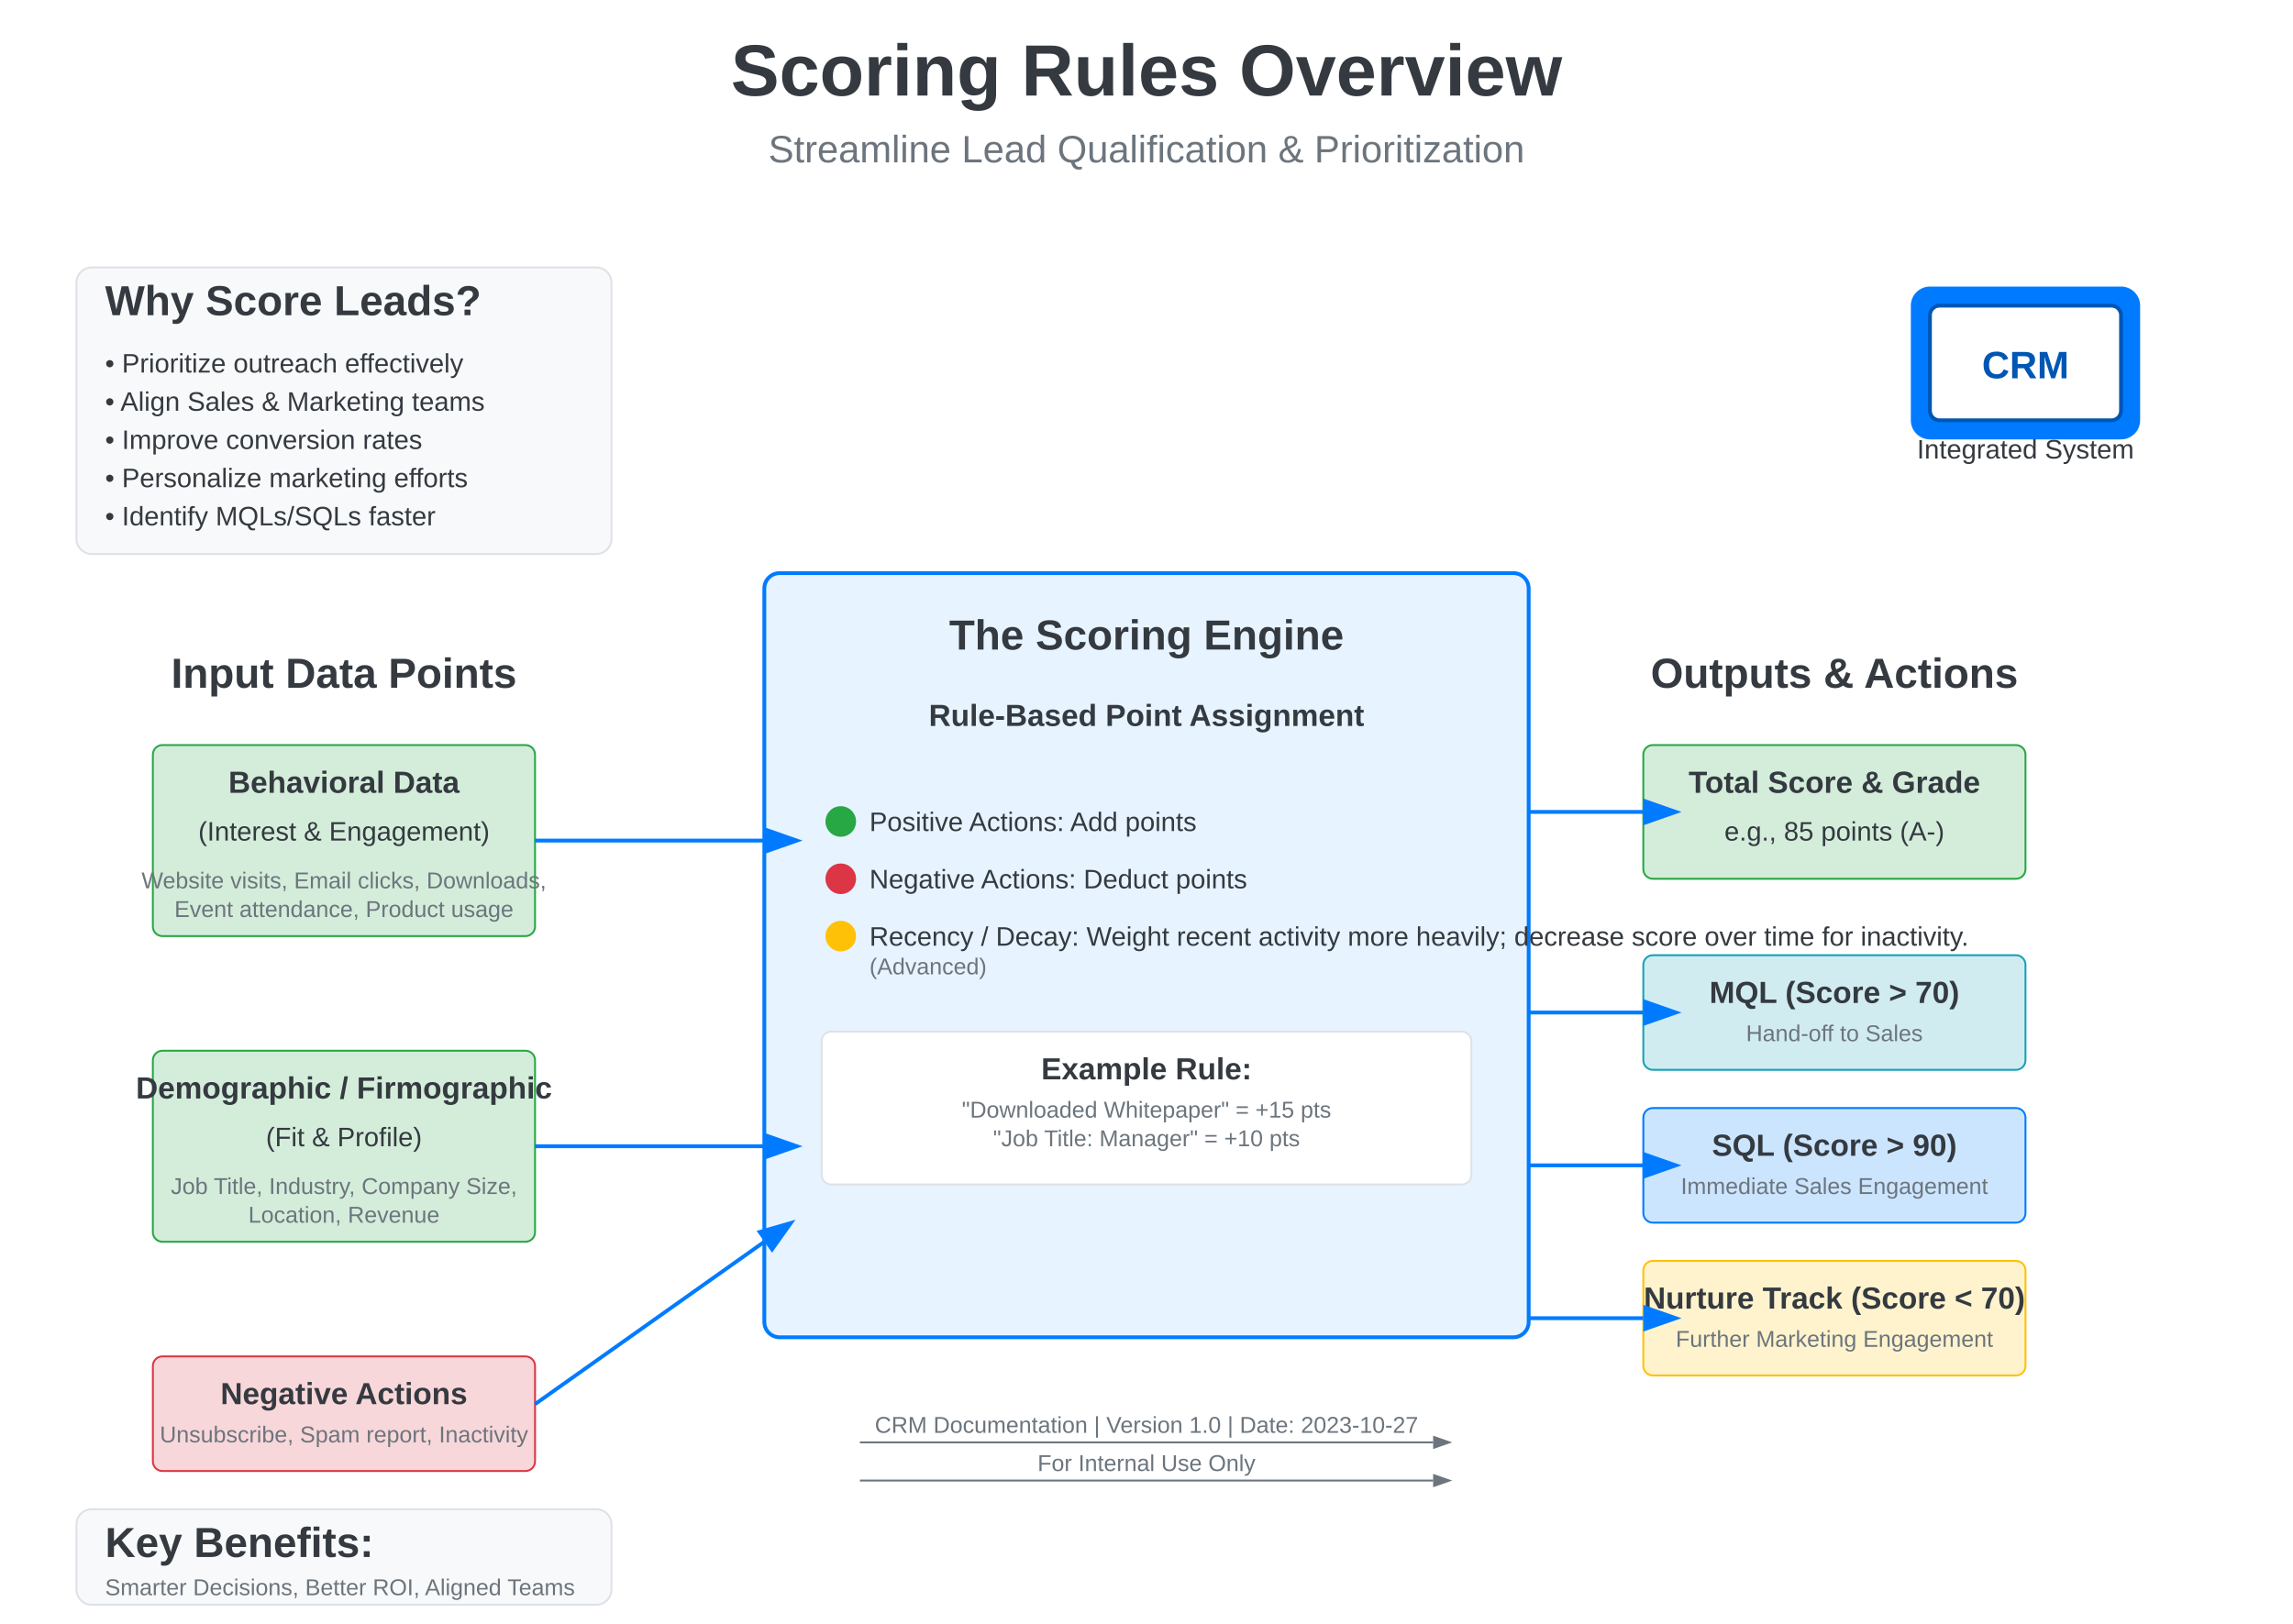
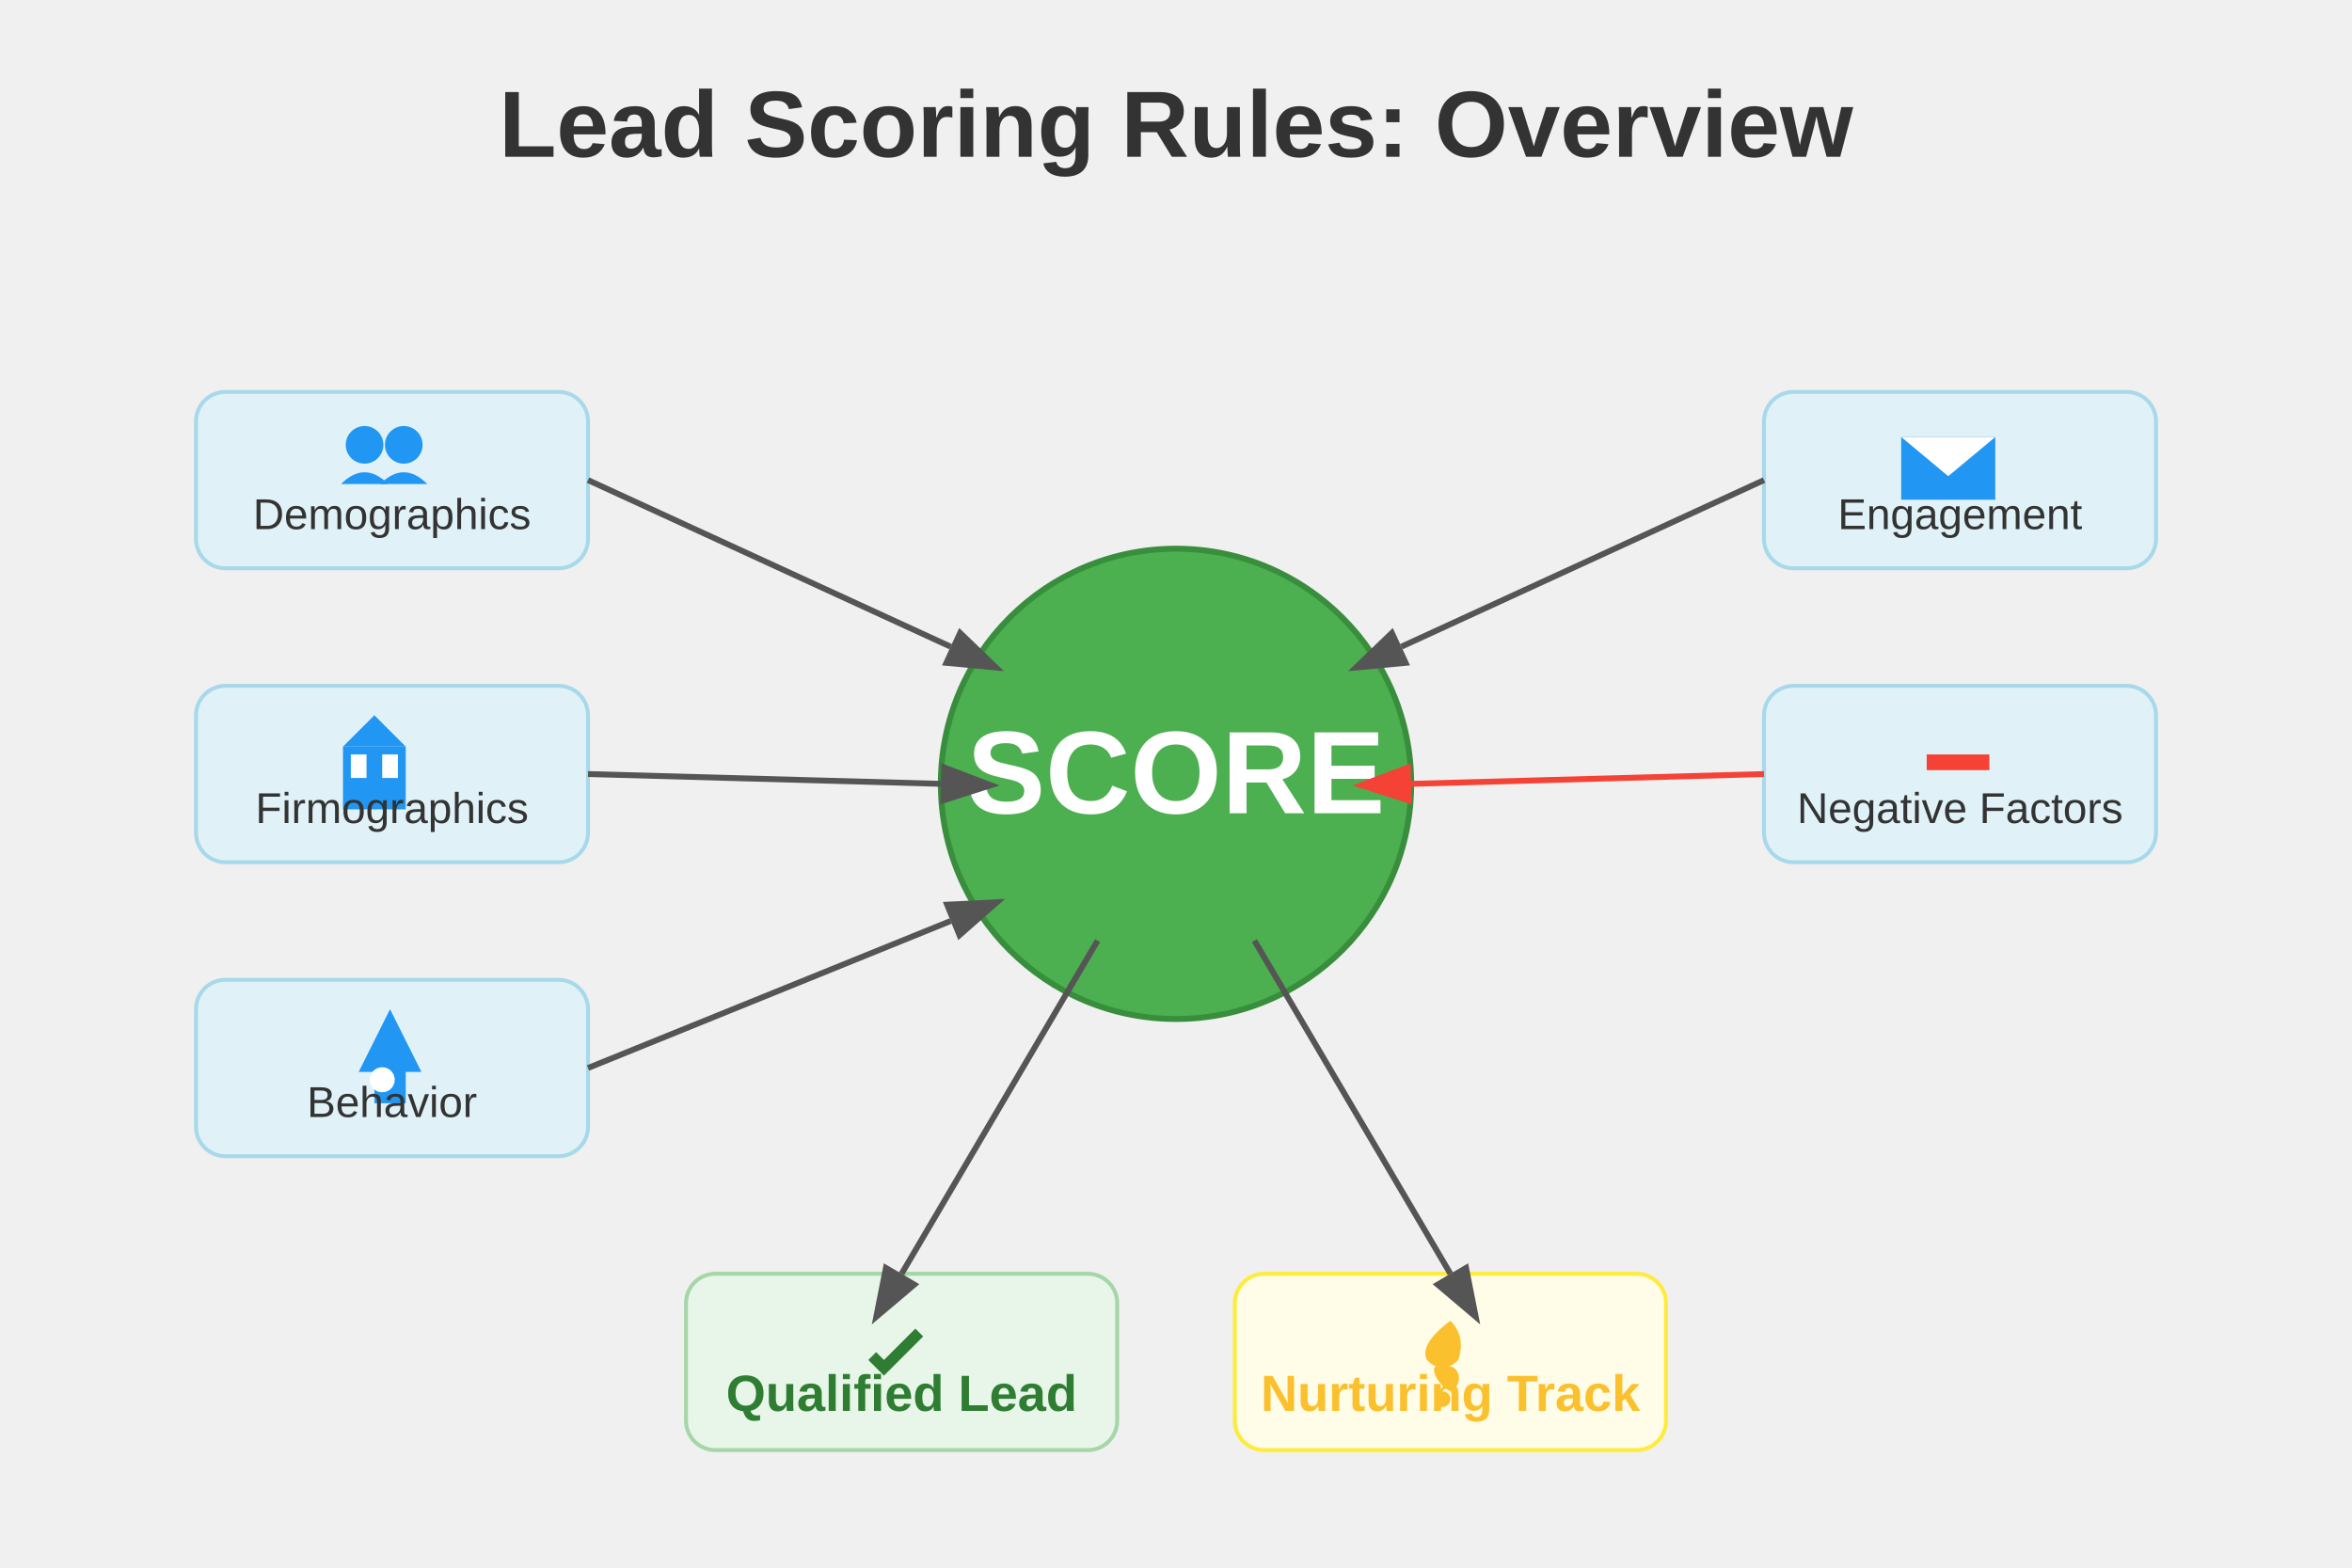
- <svg xmlns="http://www.w3.org/2000/svg" width="1200" height="850" viewBox="0 0 1200 850" font-family="Arial, sans-serif">
+ <svg xmlns="http://www.w3.org/2000/svg" width="1200" height="800" viewBox="0 0 1200 800" font-family="Arial, sans-serif">
  <defs>
+     <style>
+       .title { font-size: 48px; font-weight: bold; fill: #333; text-anchor: middle; }
+       .box { fill: #E0F2F7; stroke: #A7D9EB; stroke-width: 2; rx: 15; ry: 15; }
+       .text-label { font-size: 22px; fill: #333; text-anchor: middle; }
+       .score-circle { fill: #4CAF50; stroke: #388E3C; stroke-width: 3; }
+       .score-text { font-size: 60px; font-weight: bold; fill: #FFF; text-anchor: middle; }
+       .arrow { stroke: #555; stroke-width: 3; fill: none; marker-end: url(#arrowhead); }
+       .arrow-neg { stroke: #F44336; stroke-width: 3; fill: none; marker-end: url(#arrowhead-neg); }
+       .output-box { fill: #E8F5E9; stroke: #A5D6A7; stroke-width: 2; rx: 15; ry: 15; }
+       .output-text { font-size: 26px; font-weight: bold; fill: #2E7D32; text-anchor: middle; }
+       .nurture-box { fill: #FFFDE7; stroke: #FFEB3B; stroke-width: 2; rx: 15; ry: 15; }
+       .nurture-text { font-size: 26px; font-weight: bold; fill: #FBC02D; text-anchor: middle; }
+       .icon-fill { fill: #2196F3; } /* For input icons */
+       .icon-neg { fill: #F44336; } /* For negative icon */
+       .icon-output { fill: #2E7D32; } /* For qualified icon */
+       .icon-nurture { fill: #FBC02D; } /* For nurture icon */
+     </style>
    <marker id="arrowhead" markerWidth="10" markerHeight="7" refX="0" refY="3.5" orient="auto">
-       <polygon points="0 0, 10 3.5, 0 7" fill="#007bff" />
+       <polygon points="0 0, 10 3.5, 0 7" fill="#555" />
    </marker>
-     <marker id="lightArrowhead" markerWidth="10" markerHeight="7" refX="0" refY="3.5" orient="auto">
-       <polygon points="0 0, 10 3.5, 0 7" fill="#6c757d" />
+     <marker id="arrowhead-neg" markerWidth="10" markerHeight="7" refX="0" refY="3.5" orient="auto">
+       <polygon points="0 0, 10 3.5, 0 7" fill="#F44336" />
    </marker>
-     <style>
-       .title { font-size: 38px; font-weight: bold; fill: #343a40; text-anchor: middle; }
-       .subtitle { font-size: 20px; fill: #6c757d; text-anchor: middle; }
-       .section-header { font-size: 22px; font-weight: bold; fill: #343a40; }
-       .box-label { font-size: 16px; font-weight: bold; fill: #343a40; }
-       .description { font-size: 14px; fill: #343a40; }
-       .small-text { font-size: 12px; fill: #6c757d; }
-       .bg-box { fill: #f8f9fa; stroke: #dee2e6; stroke-width: 1; rx: 8; ry: 8; }
-       .primary-box { fill: #e7f3ff; stroke: #007bff; stroke-width: 2; rx: 8; ry: 8; }
-       .accent-box { fill: #d4edda; stroke: #28a745; stroke-width: 1; rx: 5; ry: 5; }
-       .line-arrow { stroke: #007bff; stroke-width: 2; fill: none; marker-end: url(#arrowhead); }
-       .line-secondary { stroke: #6c757d; stroke-width: 1; fill: none; marker-end: url(#lightArrowhead); }
-       .crm-icon-base { fill: #007bff; }
-       .crm-icon-detail { fill: #ffffff; }
-     </style>
  </defs>
-   <rect x="0" y="0" width="1200" height="850" fill="#ffffff" />
-   <text x="600" y="50" class="title">Scoring Rules Overview</text>
-   <text x="600" y="85" class="subtitle">Streamline Lead Qualification &amp; Prioritization</text>
-   <rect x="40" y="140" width="280" height="150" class="bg-box" />
-   <text x="55" y="165" class="section-header">Why Score Leads?</text>
-   <text x="55" y="195" class="description">• Prioritize outreach effectively</text>
-   <text x="55" y="215" class="description">• Align Sales &amp; Marketing teams</text>
-   <text x="55" y="235" class="description">• Improve conversion rates</text>
-   <text x="55" y="255" class="description">• Personalize marketing efforts</text>
-   <text x="55" y="275" class="description">• Identify MQLs/SQLs faster</text>
-   <g transform="translate(1000, 150)">
-     <rect x="0" y="0" width="120" height="80" rx="10" ry="10" class="crm-icon-base" />
-     <rect x="10" y="10" width="100" height="60" rx="5" ry="5" fill="#ffffff" stroke="#0056b3" stroke-width="2" />
-     <text x="60" y="48" font-size="20" font-weight="bold" fill="#0056b3" text-anchor="middle">CRM</text>
+   <text x="600" y="80" class="title">Lead Scoring Rules: Overview</text>
+   <circle cx="600" cy="400" r="120" class="score-circle" />
+   <text x="600" y="415" class="score-text">SCORE</text>
+   <g transform="translate(100, 200)">
+     <rect x="0" y="0" width="200" height="90" class="box" />
+     <g transform="translate(70, 15) scale(0.8)">
+       <circle cx="20" cy="15" r="12" class="icon-fill" />
+       <path d="M5 40 Q 20 25 35 40 H 5 Z" class="icon-fill" />
+       <circle cx="45" cy="15" r="12" class="icon-fill" />
+       <path d="M30 40 Q 45 25 60 40 H 30 Z" class="icon-fill" />
+     </g>
+     <text x="100" y="70" class="text-label">Demographics</text>
  </g>
-   <text x="1060" y="240" class="description" text-anchor="middle">Integrated System</text>
-   <g>
-     <text x="180" y="360" class="section-header" text-anchor="middle">Input Data Points</text>
-     <rect x="80" y="390" width="200" height="100" class="accent-box" />
-     <text x="180" y="415" class="box-label" text-anchor="middle">Behavioral Data</text>
-     <text x="180" y="440" class="description" text-anchor="middle">(Interest &amp; Engagement)</text>
-     <text x="180" y="465" class="small-text" text-anchor="middle">Website visits, Email clicks, Downloads,</text>
-     <text x="180" y="480" class="small-text" text-anchor="middle">Event attendance, Product usage</text>
-     <rect x="80" y="550" width="200" height="100" class="accent-box" />
-     <text x="180" y="575" class="box-label" text-anchor="middle">Demographic / Firmographic</text>
-     <text x="180" y="600" class="description" text-anchor="middle">(Fit &amp; Profile)</text>
-     <text x="180" y="625" class="small-text" text-anchor="middle">Job Title, Industry, Company Size,</text>
-     <text x="180" y="640" class="small-text" text-anchor="middle">Location, Revenue</text>
-     <rect x="80" y="710" width="200" height="60" fill="#f8d7da" stroke="#dc3545" stroke-width="1" rx="5" ry="5" />
-     <text x="180" y="735" class="box-label" text-anchor="middle" fill="#dc3545">Negative Actions</text>
-     <text x="180" y="755" class="small-text" text-anchor="middle">Unsubscribe, Spam report, Inactivity</text>
+   <line x1="300" y1="245" x2="485" y2="330" class="arrow" />
+   <g transform="translate(100, 350)">
+     <rect x="0" y="0" width="200" height="90" class="box" />
+     <g transform="translate(75, 15) scale(0.8)">
+       <rect x="0" y="20" width="40" height="40" class="icon-fill" />
+       <polygon points="0,20 20,0 40,20" class="icon-fill" />
+       <rect x="5" y="25" width="10" height="15" fill="#FFF" />
+       <rect x="25" y="25" width="10" height="15" fill="#FFF" />
+     </g>
+     <text x="100" y="70" class="text-label">Firmographics</text>
  </g>
-   <rect x="400" y="300" width="400" height="400" class="primary-box" />
-   <text x="600" y="340" class="section-header" text-anchor="middle">The Scoring Engine</text>
-   <text x="600" y="380" class="box-label" text-anchor="middle">Rule-Based Point Assignment</text>
-   <g transform="translate(430, 420)">
-     <circle cx="10" cy="10" r="8" fill="#28a745" />
-     <text x="25" y="15" class="description" fill="#343a40">Positive Actions: Add points</text>
-     <circle cx="10" cy="40" r="8" fill="#dc3545" />
-     <text x="25" y="45" class="description" fill="#343a40">Negative Actions: Deduct points</text>
-     <circle cx="10" cy="70" r="8" fill="#ffc107" />
-     <text x="25" y="75" class="description" fill="#343a40">Recency / Decay: Weight recent activity more heavily; decrease score over time for inactivity.</text>
-     <text x="25" y="90" class="small-text" fill="#6c757d">(Advanced)</text>
-     <rect x="0" y="120" width="340" height="80" rx="5" ry="5" fill="#ffffff" stroke="#dee2e6" />
-     <text x="170" y="145" class="box-label" text-anchor="middle">Example Rule:</text>
-     <text x="170" y="165" class="small-text" text-anchor="middle">"Downloaded Whitepaper" = +15 pts</text>
-     <text x="170" y="180" class="small-text" text-anchor="middle">"Job Title: Manager" = +10 pts</text>
+   <line x1="300" y1="395" x2="480" y2="400" class="arrow" />
+   <g transform="translate(100, 500)">
+     <rect x="0" y="0" width="200" height="90" class="box" />
+     <g transform="translate(75, 15) scale(0.8)">
+       <path d="M30 0 L 10 40 L 20 40 L 20 60 L 40 60 L 40 40 L 50 40 Z" class="icon-fill" />
+       <circle cx="25" cy="45" r="8" fill="#FFF" />
+     </g>
+     <text x="100" y="70" class="text-label">Behavior</text>
  </g>
-   <g>
-     <text x="960" y="360" class="section-header" text-anchor="middle">Outputs &amp; Actions</text>
-     <rect x="860" y="390" width="200" height="70" class="accent-box" />
-     <text x="960" y="415" class="box-label" text-anchor="middle">Total Score &amp; Grade</text>
-     <text x="960" y="440" class="description" text-anchor="middle">e.g., 85 points (A-)</text>
-     <rect x="860" y="500" width="200" height="60" fill="#d1ecf1" stroke="#17a2b8" stroke-width="1" rx="5" ry="5" />
-     <text x="960" y="525" class="box-label" text-anchor="middle" fill="#17a2b8">MQL (Score &gt; 70)</text>
-     <text x="960" y="545" class="small-text" text-anchor="middle">Hand-off to Sales</text>
-     <rect x="860" y="580" width="200" height="60" fill="#cce5ff" stroke="#007bff" stroke-width="1" rx="5" ry="5" />
-     <text x="960" y="605" class="box-label" text-anchor="middle" fill="#007bff">SQL (Score &gt; 90)</text>
-     <text x="960" y="625" class="small-text" text-anchor="middle">Immediate Sales Engagement</text>
-     <rect x="860" y="660" width="200" height="60" fill="#fff3cd" stroke="#ffc107" stroke-width="1" rx="5" ry="5" />
-     <text x="960" y="685" class="box-label" text-anchor="middle" fill="#ffc107">Nurture Track (Score &lt; 70)</text>
-     <text x="960" y="705" class="small-text" text-anchor="middle">Further Marketing Engagement</text>
+   <line x1="300" y1="545" x2="485" y2="470" class="arrow" />
+   <g transform="translate(900, 200)">
+     <rect x="0" y="0" width="200" height="90" class="box" />
+     <g transform="translate(70, 15) scale(0.8)">
+       <rect x="0" y="10" width="60" height="40" class="icon-fill" />
+       <polygon points="0,10 30,35 60,10" fill="#FFF" />
+     </g>
+     <text x="100" y="70" class="text-label">Engagement</text>
  </g>
-   <line x1="280" y1="440" x2="400" y2="440" class="line-arrow" />
-   <line x1="280" y1="600" x2="400" y2="600" class="line-arrow" />
-   <line x1="280" y1="735" x2="400" y2="650" class="line-arrow" />
-   <line x1="800" y1="425" x2="860" y2="425" class="line-arrow" />
-   <line x1="800" y1="530" x2="860" y2="530" class="line-arrow" />
-   <line x1="800" y1="610" x2="860" y2="610" class="line-arrow" />
-   <line x1="800" y1="690" x2="860" y2="690" class="line-arrow" />
-   <rect x="40" y="790" width="280" height="50" class="bg-box" />
-   <text x="55" y="815" class="section-header">Key Benefits:</text>
-   <text x="55" y="835" class="small-text">Smarter Decisions, Better ROI, Aligned Teams</text>
-   <text x="600" y="750" class="small-text" text-anchor="middle">CRM Documentation | Version 1.0 | Date: 2023-10-27</text>
-   <text x="600" y="770" class="small-text" text-anchor="middle">For Internal Use Only</text>
-   <line x1="450" y1="755" x2="750" y2="755" class="line-secondary" />
-   <line x1="450" y1="775" x2="750" y2="775" class="line-secondary" />
+   <line x1="900" y1="245" x2="715" y2="330" class="arrow" />
+   <g transform="translate(900, 350)">
+     <rect x="0" y="0" width="200" height="90" class="box" />
+     <g transform="translate(75, 15) scale(0.8)">
+       <rect x="10" y="25" width="40" height="10" class="icon-neg" />
+     </g>
+     <text x="100" y="70" class="text-label">Negative Factors</text>
+   </g>
+   <line x1="900" y1="395" x2="720" y2="400" class="arrow-neg" />
+   <g transform="translate(350, 650)">
+     <rect x="0" y="0" width="220" height="90" class="output-box" />
+     <g transform="translate(85, 20) scale(0.8)">
+       <path d="M10 30 L 20 40 L 45 15 L 40 10 L 20 30 L 15 25 Z" class="icon-output" />
+     </g>
+     <text x="110" y="70" class="output-text">Qualified Lead</text>
+   </g>
+   <line x1="560" y1="480" x2="460" y2="650" class="arrow" />
+   <g transform="translate(630, 650)">
+     <rect x="0" y="0" width="220" height="90" class="nurture-box" />
+     <g transform="translate(90, 20) scale(0.8)">
+       <path d="M25 5 Q 35 15 30 30 Q 20 40 10 30 Q 5 20 25 5 Z" class="icon-nurture" />
+       <path d="M20 35 C 10 30 15 45 25 50 C 35 45 30 30 20 35 Z" class="icon-nurture" />
+       <circle cx="20" cy="55" r="5" fill="#FBC02D" />
+     </g>
+     <text x="110" y="70" class="nurture-text">Nurturing Track</text>
+   </g>
+   <line x1="640" y1="480" x2="740" y2="650" class="arrow" />
</svg>
